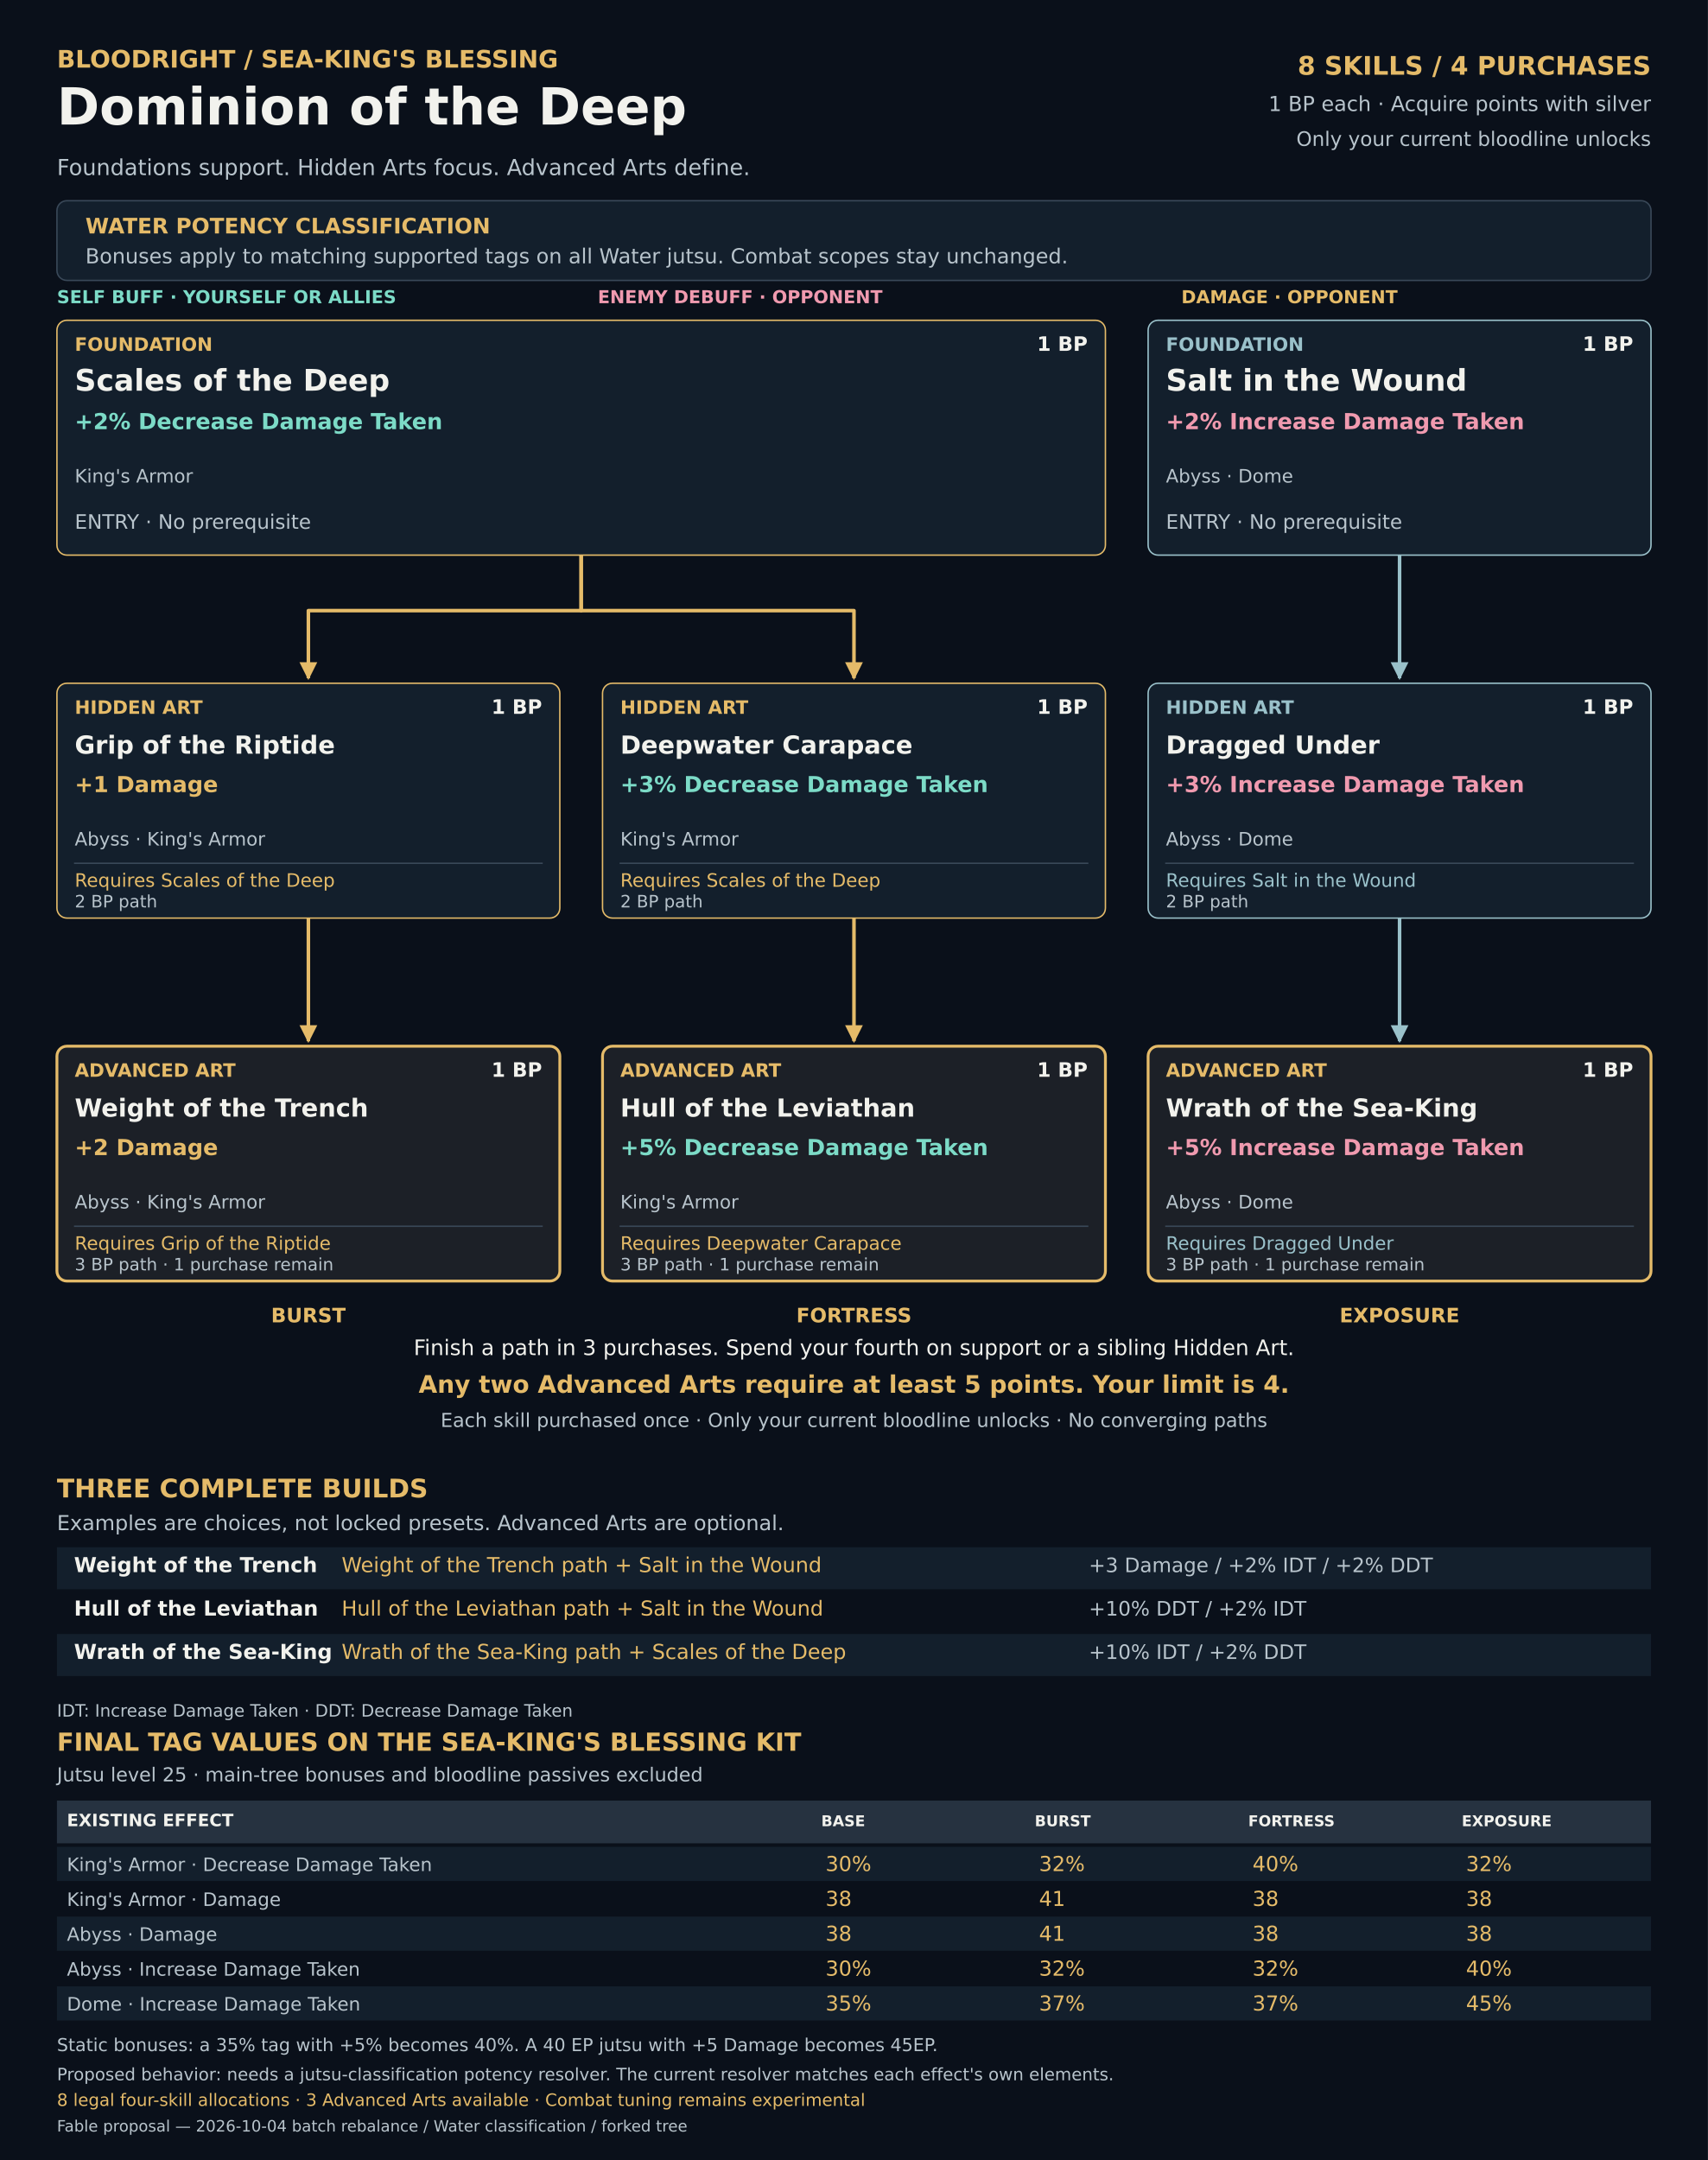
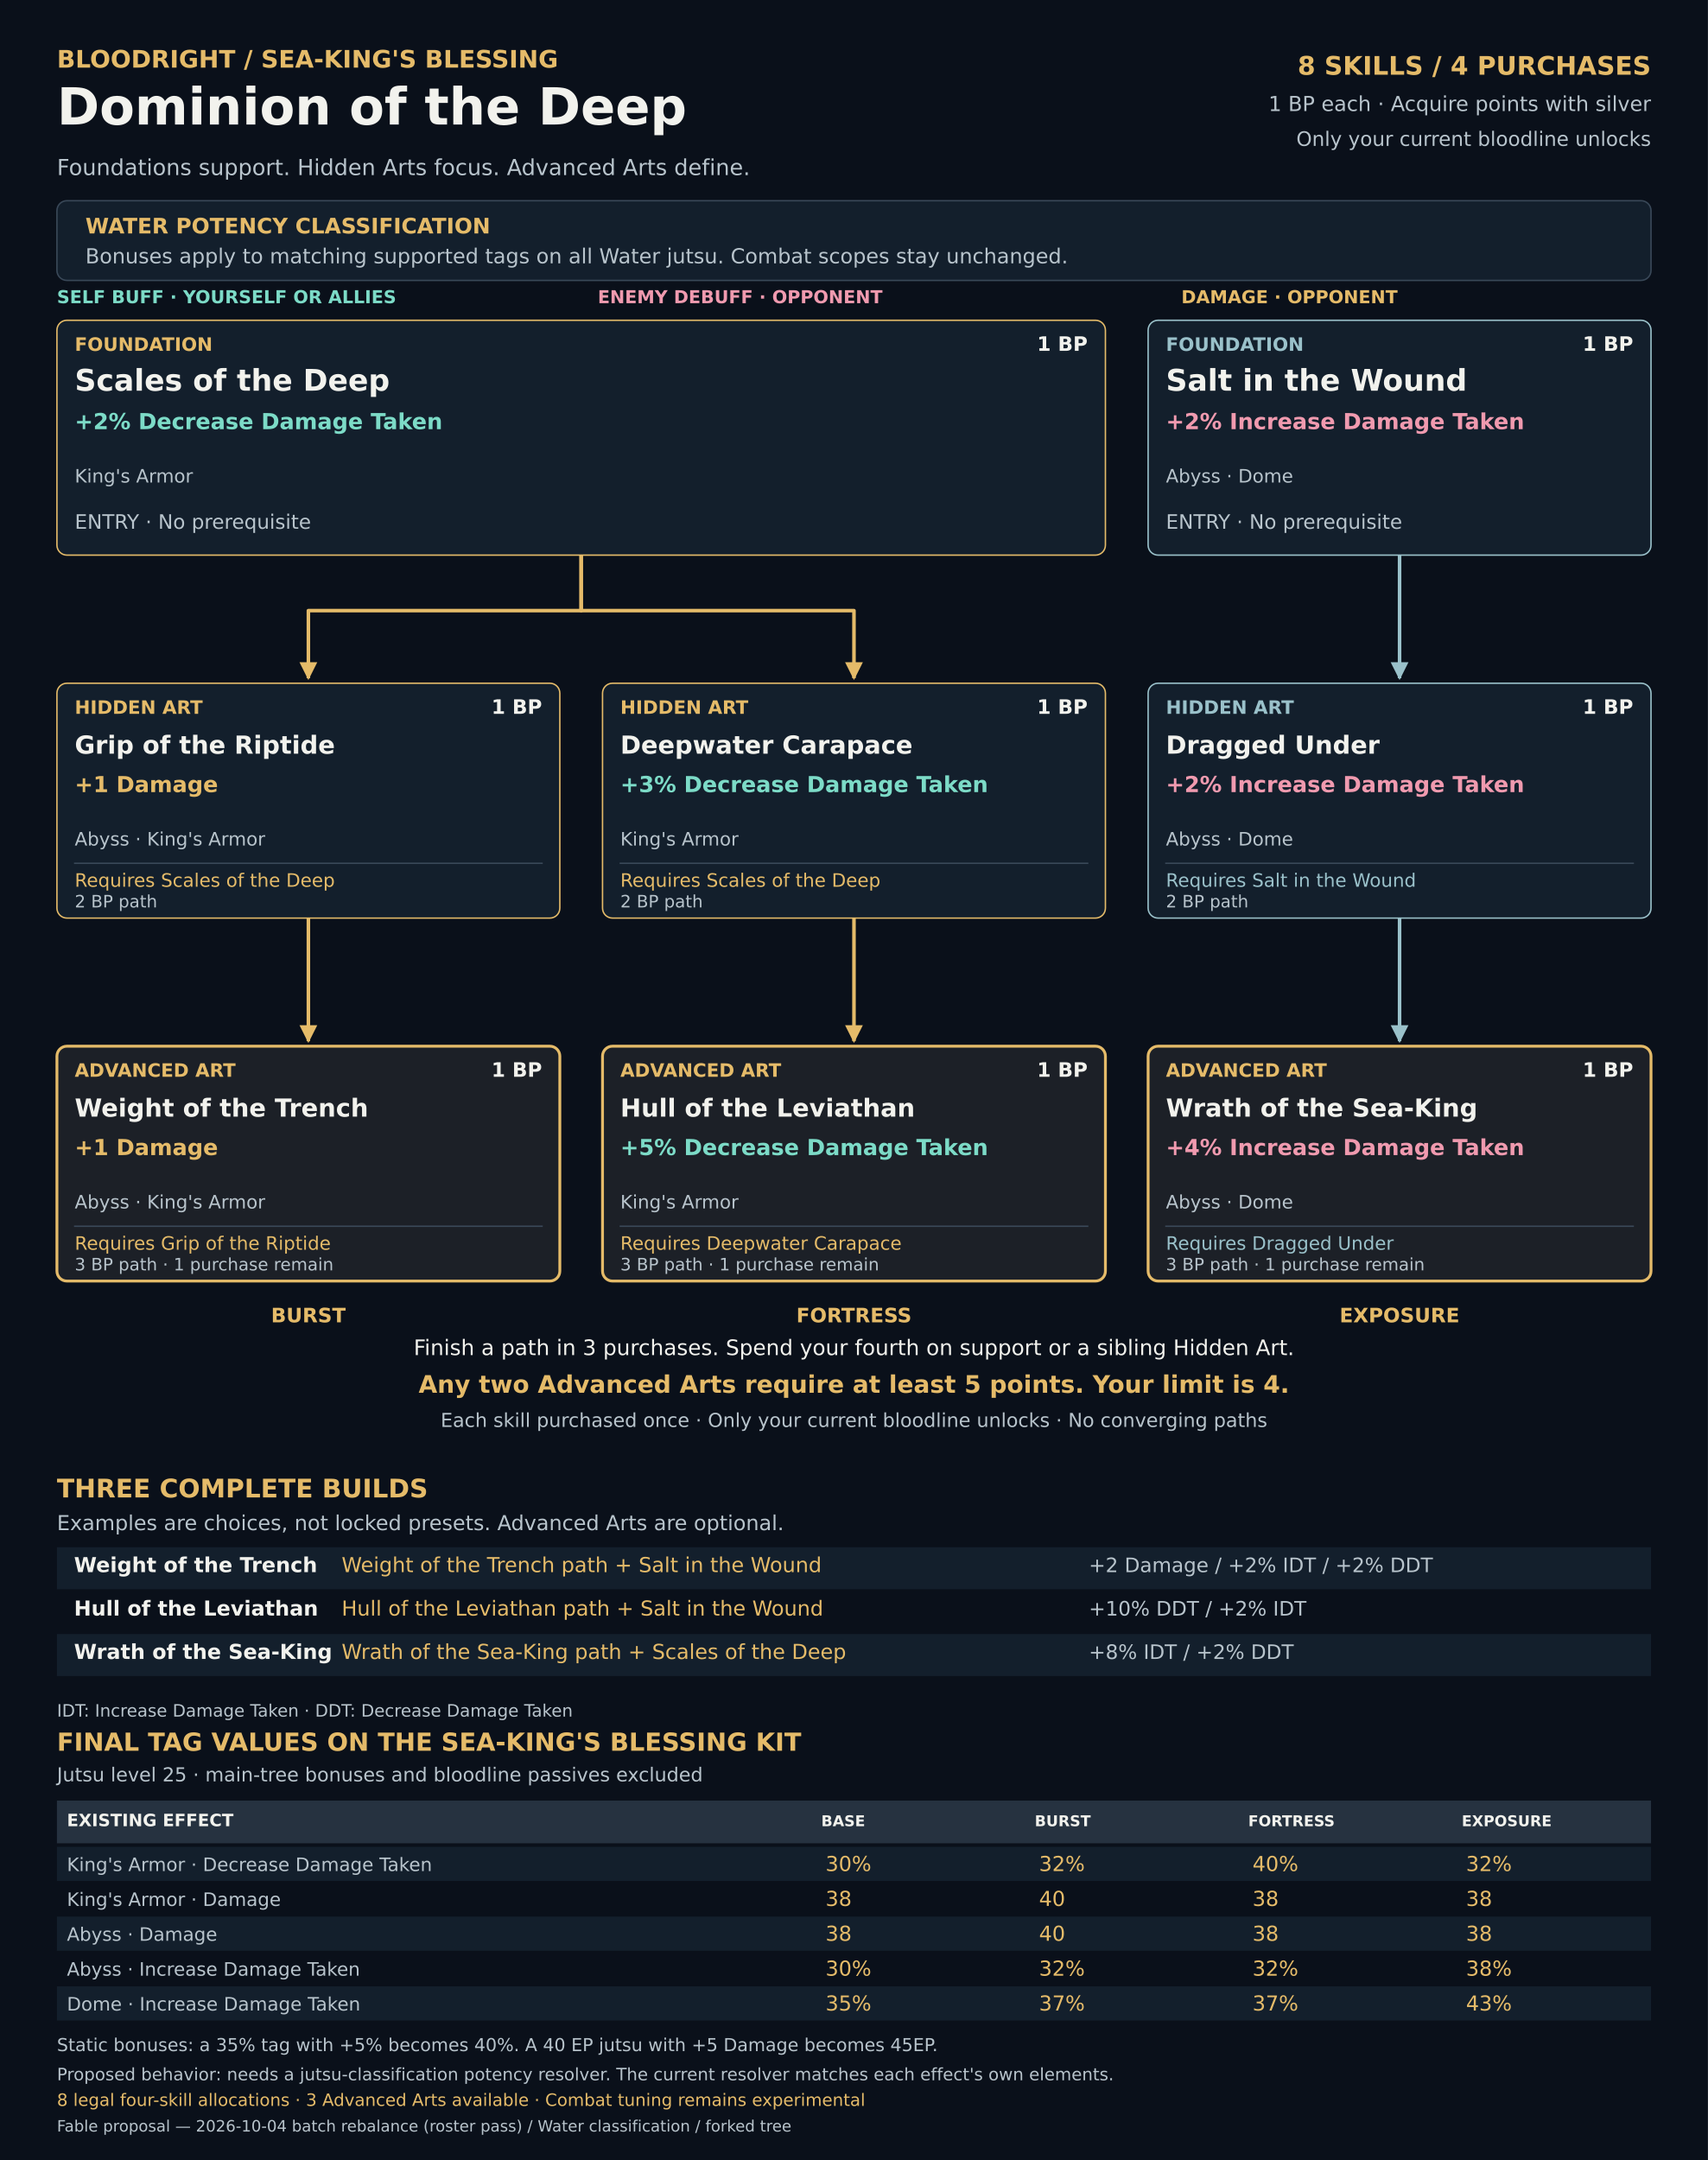
<svg xmlns="http://www.w3.org/2000/svg" width="2400" height="3035" viewBox="0 0 2400 3035" role="img" aria-labelledby="title desc">
  <defs>
    <marker id="arrow-0" viewBox="0 0 10 10" refX="9" refY="5" markerWidth="5" markerHeight="5" orient="auto">
      <path d="M0 0L10 5L0 10Z" fill="#e5bb69" />
    </marker>
    <marker id="arrow-1" viewBox="0 0 10 10" refX="9" refY="5" markerWidth="5" markerHeight="5" orient="auto">
      <path d="M0 0L10 5L0 10Z" fill="#9ac1ca" />
    </marker>
    <marker id="arrow-2" viewBox="0 0 10 10" refX="9" refY="5" markerWidth="5" markerHeight="5" orient="auto">
      <path d="M0 0L10 5L0 10Z" fill="#b8d98d" />
    </marker>
    <marker id="arrow-3" viewBox="0 0 10 10" refX="9" refY="5" markerWidth="5" markerHeight="5" orient="auto">
      <path d="M0 0L10 5L0 10Z" fill="#d9a6e0" />
    </marker>
  </defs>
  <g font-family="DejaVu Sans, sans-serif">
    <rect x="0" y="0" width="2400" height="3035" rx="0" fill="#0a101a" />
    <text x="80" y="95" font-size="34" font-weight="700" fill="#e5bb69" text-anchor="start">BLOODRIGHT / SEA-KING'S BLESSING</text>
    <text x="80" y="175" font-size="72" font-weight="700" fill="#f2f2ed" text-anchor="start">Dominion of the Deep</text>
    <text x="80" y="246" font-size="31" font-weight="400" fill="#b8c4cc" text-anchor="start">Foundations support. Hidden Arts focus. Advanced Arts define.</text>
    <text x="2320" y="105" font-size="36" font-weight="700" fill="#e5bb69" text-anchor="end">8 SKILLS  /  4 PURCHASES</text>
    <text x="2320" y="156" font-size="29" font-weight="400" fill="#b8c4cc" text-anchor="end">1 BP each · Acquire points with silver</text>
    <text x="2320" y="205" font-size="28" font-weight="400" fill="#b8c4cc" text-anchor="end">Only your current bloodline unlocks</text>
    <rect x="80" y="282" width="2240" height="112" rx="14" fill="#131f2c" stroke="#394858" stroke-width="2" />
    <text x="120" y="328" font-size="30" font-weight="700" fill="#e5bb69" text-anchor="start">WATER POTENCY CLASSIFICATION</text>
    <text x="120" y="370" font-size="29" font-weight="400" fill="#b8c4cc" text-anchor="start">Bonuses apply to matching supported tags on all Water jutsu. Combat scopes stay unchanged.</text>
    <text x="80" y="426" font-size="25" font-weight="700" fill="#7cdbc7" text-anchor="start">SELF BUFF · YOURSELF OR ALLIES</text>
    <text x="840" y="426" font-size="25" font-weight="700" fill="#f09aaf" text-anchor="start">ENEMY DEBUFF · OPPONENT</text>
    <text x="1660" y="426" font-size="25" font-weight="700" fill="#e5bb69" text-anchor="start">DAMAGE · OPPONENT</text>
    <path id="edge-02-03" data-from="02" data-to="03" d="M433.333 1290 V1463" fill="none" stroke="#e5bb69" stroke-width="5" stroke-linejoin="round" marker-end="url(#arrow-0)" />
    <path id="edge-04-05" data-from="04" data-to="05" d="M1200 1290 V1463" fill="none" stroke="#e5bb69" stroke-width="5" stroke-linejoin="round" marker-end="url(#arrow-0)" />
    <path id="edge-01-02" data-from="01" data-to="02" d="M816.667 780 V858 H433.333 V953" fill="none" stroke="#e5bb69" stroke-width="5" stroke-linejoin="round" marker-end="url(#arrow-0)" />
    <path id="edge-01-04" data-from="01" data-to="04" d="M816.667 780 V858 H1200 V953" fill="none" stroke="#e5bb69" stroke-width="5" stroke-linejoin="round" marker-end="url(#arrow-0)" />
    <path id="edge-07-08" data-from="07" data-to="08" d="M1966.67 1290 V1463" fill="none" stroke="#9ac1ca" stroke-width="5" stroke-linejoin="round" marker-end="url(#arrow-1)" />
    <path id="edge-06-07" data-from="06" data-to="07" d="M1966.67 780 V953" fill="none" stroke="#9ac1ca" stroke-width="5" stroke-linejoin="round" marker-end="url(#arrow-1)" />
    <g id="node-01" data-cost="1" data-prerequisites="" data-potency-classification="Water">
      <rect x="80" y="450" width="1473.33" height="330" rx="14" fill="#131f2c" stroke="#e5bb69" stroke-width="2" />
      <text x="105.0" y="493" font-size="26" font-weight="700" fill="#e5bb69" text-anchor="start">FOUNDATION</text>
      <text x="1528.333" y="493" font-size="28" font-weight="700" fill="#f2f2ed" text-anchor="end">1 BP</text>
      <text x="105.0" y="549" font-size="42" font-weight="700" fill="#f2f2ed" text-anchor="start">Scales of the Deep</text>
      <text x="105.0" y="603" font-size="31" font-weight="700" fill="#7cdbc7" text-anchor="start">+2% Decrease Damage Taken</text>
      <text x="105.0" y="678" font-size="26" font-weight="400" fill="#b8c4cc" text-anchor="start">King's Armor</text>
      <text x="105.0" y="743" font-size="28" font-weight="400" fill="#b8c4cc" text-anchor="start">ENTRY · No prerequisite</text>
    </g>
    <g id="node-06" data-cost="1" data-prerequisites="" data-potency-classification="Water">
      <rect x="1613.33" y="450" width="706.667" height="330" rx="14" fill="#131f2c" stroke="#9ac1ca" stroke-width="2" />
      <text x="1638.333" y="493" font-size="26" font-weight="700" fill="#9ac1ca" text-anchor="start">FOUNDATION</text>
      <text x="2295.0" y="493" font-size="28" font-weight="700" fill="#f2f2ed" text-anchor="end">1 BP</text>
      <text x="1638.333" y="549" font-size="42" font-weight="700" fill="#f2f2ed" text-anchor="start">Salt in the Wound</text>
      <text x="1638.333" y="603" font-size="31" font-weight="700" fill="#f09aaf" text-anchor="start">+2% Increase Damage Taken</text>
      <text x="1638.333" y="678" font-size="26" font-weight="400" fill="#b8c4cc" text-anchor="start">Abyss · Dome</text>
      <text x="1638.333" y="743" font-size="28" font-weight="400" fill="#b8c4cc" text-anchor="start">ENTRY · No prerequisite</text>
    </g>
    <g id="node-02" data-cost="1" data-prerequisites="01" data-potency-classification="Water">
      <rect x="80" y="960" width="706.667" height="330" rx="14" fill="#131f2c" stroke="#e5bb69" stroke-width="2" />
      <text x="105.0" y="1003" font-size="26" font-weight="700" fill="#e5bb69" text-anchor="start">HIDDEN ART</text>
      <text x="761.667" y="1003" font-size="28" font-weight="700" fill="#f2f2ed" text-anchor="end">1 BP</text>
      <text x="105.0" y="1059" font-size="35" font-weight="700" fill="#f2f2ed" text-anchor="start">Grip of the Riptide</text>
      <text x="105.0" y="1113" font-size="31" font-weight="700" fill="#e5bb69" text-anchor="start">+1 Damage</text>
      <text x="105.0" y="1188" font-size="26" font-weight="400" fill="#b8c4cc" text-anchor="start">Abyss · King's Armor</text>
      <path d="M104 1213 L762.667 1213" fill="none" stroke="#394858" stroke-width="2" />
      <text x="105.0" y="1246" font-size="26" font-weight="400" fill="#e5bb69" text-anchor="start">Requires Scales of the Deep</text>
      <text x="105.0" y="1275" font-size="24" font-weight="400" fill="#b8c4cc" text-anchor="start">2 BP path</text>
    </g>
    <g id="node-04" data-cost="1" data-prerequisites="01" data-potency-classification="Water">
      <rect x="846.667" y="960" width="706.667" height="330" rx="14" fill="#131f2c" stroke="#e5bb69" stroke-width="2" />
      <text x="871.667" y="1003" font-size="26" font-weight="700" fill="#e5bb69" text-anchor="start">HIDDEN ART</text>
      <text x="1528.333" y="1003" font-size="28" font-weight="700" fill="#f2f2ed" text-anchor="end">1 BP</text>
      <text x="871.667" y="1059" font-size="35" font-weight="700" fill="#f2f2ed" text-anchor="start">Deepwater Carapace</text>
      <text x="871.667" y="1113" font-size="31" font-weight="700" fill="#7cdbc7" text-anchor="start">+3% Decrease Damage Taken</text>
      <text x="871.667" y="1188" font-size="26" font-weight="400" fill="#b8c4cc" text-anchor="start">King's Armor</text>
      <path d="M870.667 1213 L1529.33 1213" fill="none" stroke="#394858" stroke-width="2" />
      <text x="871.667" y="1246" font-size="26" font-weight="400" fill="#e5bb69" text-anchor="start">Requires Scales of the Deep</text>
      <text x="871.667" y="1275" font-size="24" font-weight="400" fill="#b8c4cc" text-anchor="start">2 BP path</text>
    </g>
    <g id="node-07" data-cost="1" data-prerequisites="06" data-potency-classification="Water">
      <rect x="1613.33" y="960" width="706.667" height="330" rx="14" fill="#131f2c" stroke="#9ac1ca" stroke-width="2" />
      <text x="1638.333" y="1003" font-size="26" font-weight="700" fill="#9ac1ca" text-anchor="start">HIDDEN ART</text>
      <text x="2295.0" y="1003" font-size="28" font-weight="700" fill="#f2f2ed" text-anchor="end">1 BP</text>
      <text x="1638.333" y="1059" font-size="35" font-weight="700" fill="#f2f2ed" text-anchor="start">Dragged Under</text>
-       <text x="1638.333" y="1113" font-size="31" font-weight="700" fill="#f09aaf" text-anchor="start">+3% Increase Damage Taken</text>
+       <text x="1638.333" y="1113" font-size="31" font-weight="700" fill="#f09aaf" text-anchor="start">+2% Increase Damage Taken</text>
      <text x="1638.333" y="1188" font-size="26" font-weight="400" fill="#b8c4cc" text-anchor="start">Abyss · Dome</text>
      <path d="M1637.33 1213 L2296 1213" fill="none" stroke="#394858" stroke-width="2" />
      <text x="1638.333" y="1246" font-size="26" font-weight="400" fill="#9ac1ca" text-anchor="start">Requires Salt in the Wound</text>
      <text x="1638.333" y="1275" font-size="24" font-weight="400" fill="#b8c4cc" text-anchor="start">2 BP path</text>
    </g>
    <g id="node-03" data-cost="1" data-prerequisites="02" data-potency-classification="Water">
      <rect x="80" y="1470" width="706.667" height="330" rx="14" fill="#1c2027" stroke="#e5bb69" stroke-width="4" />
      <text x="105.0" y="1513" font-size="26" font-weight="700" fill="#e5bb69" text-anchor="start">ADVANCED ART</text>
      <text x="761.667" y="1513" font-size="28" font-weight="700" fill="#f2f2ed" text-anchor="end">1 BP</text>
      <text x="105.0" y="1569" font-size="35" font-weight="700" fill="#f2f2ed" text-anchor="start">Weight of the Trench</text>
-       <text x="105.0" y="1623" font-size="31" font-weight="700" fill="#e5bb69" text-anchor="start">+2 Damage</text>
+       <text x="105.0" y="1623" font-size="31" font-weight="700" fill="#e5bb69" text-anchor="start">+1 Damage</text>
      <text x="105.0" y="1698" font-size="26" font-weight="400" fill="#b8c4cc" text-anchor="start">Abyss · King's Armor</text>
      <path d="M104 1723 L762.667 1723" fill="none" stroke="#394858" stroke-width="2" />
      <text x="105.0" y="1756" font-size="26" font-weight="400" fill="#e5bb69" text-anchor="start">Requires Grip of the Riptide</text>
      <text x="105.0" y="1785" font-size="24" font-weight="400" fill="#b8c4cc" text-anchor="start">3 BP path · 1 purchase remain</text>
    </g>
    <g id="node-05" data-cost="1" data-prerequisites="04" data-potency-classification="Water">
      <rect x="846.667" y="1470" width="706.667" height="330" rx="14" fill="#1c2027" stroke="#e5bb69" stroke-width="4" />
      <text x="871.667" y="1513" font-size="26" font-weight="700" fill="#e5bb69" text-anchor="start">ADVANCED ART</text>
      <text x="1528.333" y="1513" font-size="28" font-weight="700" fill="#f2f2ed" text-anchor="end">1 BP</text>
      <text x="871.667" y="1569" font-size="35" font-weight="700" fill="#f2f2ed" text-anchor="start">Hull of the Leviathan</text>
      <text x="871.667" y="1623" font-size="31" font-weight="700" fill="#7cdbc7" text-anchor="start">+5% Decrease Damage Taken</text>
      <text x="871.667" y="1698" font-size="26" font-weight="400" fill="#b8c4cc" text-anchor="start">King's Armor</text>
      <path d="M870.667 1723 L1529.33 1723" fill="none" stroke="#394858" stroke-width="2" />
      <text x="871.667" y="1756" font-size="26" font-weight="400" fill="#e5bb69" text-anchor="start">Requires Deepwater Carapace</text>
      <text x="871.667" y="1785" font-size="24" font-weight="400" fill="#b8c4cc" text-anchor="start">3 BP path · 1 purchase remain</text>
    </g>
    <g id="node-08" data-cost="1" data-prerequisites="07" data-potency-classification="Water">
      <rect x="1613.33" y="1470" width="706.667" height="330" rx="14" fill="#1c2027" stroke="#e5bb69" stroke-width="4" />
      <text x="1638.333" y="1513" font-size="26" font-weight="700" fill="#e5bb69" text-anchor="start">ADVANCED ART</text>
      <text x="2295.0" y="1513" font-size="28" font-weight="700" fill="#f2f2ed" text-anchor="end">1 BP</text>
      <text x="1638.333" y="1569" font-size="35" font-weight="700" fill="#f2f2ed" text-anchor="start">Wrath of the Sea-King</text>
-       <text x="1638.333" y="1623" font-size="31" font-weight="700" fill="#f09aaf" text-anchor="start">+5% Increase Damage Taken</text>
+       <text x="1638.333" y="1623" font-size="31" font-weight="700" fill="#f09aaf" text-anchor="start">+4% Increase Damage Taken</text>
      <text x="1638.333" y="1698" font-size="26" font-weight="400" fill="#b8c4cc" text-anchor="start">Abyss · Dome</text>
      <path d="M1637.33 1723 L2296 1723" fill="none" stroke="#394858" stroke-width="2" />
      <text x="1638.333" y="1756" font-size="26" font-weight="400" fill="#9ac1ca" text-anchor="start">Requires Dragged Under</text>
      <text x="1638.333" y="1785" font-size="24" font-weight="400" fill="#b8c4cc" text-anchor="start">3 BP path · 1 purchase remain</text>
    </g>
    <text x="433.333" y="1858" font-size="28" font-weight="700" fill="#e5bb69" text-anchor="middle">BURST</text>
    <text x="1200.0" y="1858" font-size="28" font-weight="700" fill="#e5bb69" text-anchor="middle">FORTRESS</text>
    <text x="1966.667" y="1858" font-size="28" font-weight="700" fill="#e5bb69" text-anchor="middle">EXPOSURE</text>
    <text x="1200.0" y="1904" font-size="30" font-weight="400" fill="#f2f2ed" text-anchor="middle">Finish a path in 3 purchases. Spend your fourth on support or a sibling Hidden Art.</text>
    <text x="1200.0" y="1957" font-size="34" font-weight="700" fill="#e5bb69" text-anchor="middle">Any two Advanced Arts require at least 5 points. Your limit is 4.</text>
    <text x="1200.0" y="2005" font-size="27" font-weight="400" fill="#b8c4cc" text-anchor="middle">Each skill purchased once · Only your current bloodline unlocks · No converging paths</text>
    <text x="80" y="2104" font-size="36" font-weight="700" fill="#e5bb69" text-anchor="start">THREE COMPLETE BUILDS</text>
    <text x="80" y="2150" font-size="29" font-weight="400" fill="#b8c4cc" text-anchor="start">Examples are choices, not locked presets. Advanced Arts are optional.</text>
    <rect x="80" y="2174" width="2240" height="59" rx="0" fill="#131f2c" />
    <text x="104" y="2209" font-size="29" font-weight="700" fill="#f2f2ed" text-anchor="start">Weight of the Trench</text>
    <text x="480" y="2209" font-size="29" font-weight="400" fill="#e5bb69" text-anchor="start">Weight of the Trench path + Salt in the Wound</text>
-     <text x="1530" y="2209" font-size="28" font-weight="400" fill="#b8c4cc" text-anchor="start">+3 Damage / +2% IDT / +2% DDT</text>
+     <text x="1530" y="2209" font-size="28" font-weight="400" fill="#b8c4cc" text-anchor="start">+2 Damage / +2% IDT / +2% DDT</text>
    <rect x="80" y="2235" width="2240" height="59" rx="0" fill="#0a101a" />
    <text x="104" y="2270" font-size="29" font-weight="700" fill="#f2f2ed" text-anchor="start">Hull of the Leviathan</text>
    <text x="480" y="2270" font-size="29" font-weight="400" fill="#e5bb69" text-anchor="start">Hull of the Leviathan path + Salt in the Wound</text>
    <text x="1530" y="2270" font-size="28" font-weight="400" fill="#b8c4cc" text-anchor="start">+10% DDT / +2% IDT</text>
    <rect x="80" y="2296" width="2240" height="59" rx="0" fill="#131f2c" />
    <text x="104" y="2331" font-size="29" font-weight="700" fill="#f2f2ed" text-anchor="start">Wrath of the Sea-King</text>
    <text x="480" y="2331" font-size="29" font-weight="400" fill="#e5bb69" text-anchor="start">Wrath of the Sea-King path + Scales of the Deep</text>
-     <text x="1530" y="2331" font-size="28" font-weight="400" fill="#b8c4cc" text-anchor="start">+10% IDT / +2% DDT</text>
+     <text x="1530" y="2331" font-size="28" font-weight="400" fill="#b8c4cc" text-anchor="start">+8% IDT / +2% DDT</text>
    <text x="80" y="2412" font-size="24" font-weight="400" fill="#b8c4cc" text-anchor="start">IDT: Increase Damage Taken · DDT: Decrease Damage Taken</text>
    <text x="80" y="2460" font-size="35" font-weight="700" fill="#e5bb69" text-anchor="start">FINAL TAG VALUES ON THE SEA-KING'S BLESSING KIT</text>
    <text x="80" y="2503" font-size="27" font-weight="400" fill="#b8c4cc" text-anchor="start">Jutsu level 25 · main-tree bonuses and bloodline passives excluded</text>
    <rect x="80" y="2530" width="2240" height="60" rx="0" fill="#263240" />
    <text x="94" y="2566" font-size="24" font-weight="700" fill="#f2f2ed" text-anchor="start">EXISTING EFFECT</text>
    <text x="1154.0" y="2566" font-size="21" font-weight="700" fill="#f2f2ed" text-anchor="start">BASE</text>
    <text x="1454.0" y="2566" font-size="21" font-weight="700" fill="#f2f2ed" text-anchor="start">BURST</text>
    <text x="1754.0" y="2566" font-size="21" font-weight="700" fill="#f2f2ed" text-anchor="start">FORTRESS</text>
    <text x="2054.0" y="2566" font-size="21" font-weight="700" fill="#f2f2ed" text-anchor="start">EXPOSURE</text>
    <rect x="80" y="2595" width="2240" height="48" rx="0" fill="#131f2c" />
    <text x="94" y="2629" font-size="26" font-weight="400" fill="#b8c4cc" text-anchor="start">King's Armor · Decrease Damage Taken</text>
    <text x="1160.0" y="2629" font-size="29" font-weight="400" fill="#e5bb69" text-anchor="start">30%</text>
    <text x="1460.0" y="2629" font-size="29" font-weight="400" fill="#e5bb69" text-anchor="start">32%</text>
    <text x="1760.0" y="2629" font-size="29" font-weight="400" fill="#e5bb69" text-anchor="start">40%</text>
    <text x="2060.0" y="2629" font-size="29" font-weight="400" fill="#e5bb69" text-anchor="start">32%</text>
    <text x="94" y="2678" font-size="26" font-weight="400" fill="#b8c4cc" text-anchor="start">King's Armor · Damage</text>
    <text x="1160.0" y="2678" font-size="29" font-weight="400" fill="#e5bb69" text-anchor="start">38</text>
-     <text x="1460.0" y="2678" font-size="29" font-weight="400" fill="#e5bb69" text-anchor="start">41</text>
+     <text x="1460.0" y="2678" font-size="29" font-weight="400" fill="#e5bb69" text-anchor="start">40</text>
    <text x="1760.0" y="2678" font-size="29" font-weight="400" fill="#e5bb69" text-anchor="start">38</text>
    <text x="2060.0" y="2678" font-size="29" font-weight="400" fill="#e5bb69" text-anchor="start">38</text>
    <rect x="80" y="2693" width="2240" height="48" rx="0" fill="#131f2c" />
    <text x="94" y="2727" font-size="26" font-weight="400" fill="#b8c4cc" text-anchor="start">Abyss · Damage</text>
    <text x="1160.0" y="2727" font-size="29" font-weight="400" fill="#e5bb69" text-anchor="start">38</text>
-     <text x="1460.0" y="2727" font-size="29" font-weight="400" fill="#e5bb69" text-anchor="start">41</text>
+     <text x="1460.0" y="2727" font-size="29" font-weight="400" fill="#e5bb69" text-anchor="start">40</text>
    <text x="1760.0" y="2727" font-size="29" font-weight="400" fill="#e5bb69" text-anchor="start">38</text>
    <text x="2060.0" y="2727" font-size="29" font-weight="400" fill="#e5bb69" text-anchor="start">38</text>
    <text x="94" y="2776" font-size="26" font-weight="400" fill="#b8c4cc" text-anchor="start">Abyss · Increase Damage Taken</text>
    <text x="1160.0" y="2776" font-size="29" font-weight="400" fill="#e5bb69" text-anchor="start">30%</text>
    <text x="1460.0" y="2776" font-size="29" font-weight="400" fill="#e5bb69" text-anchor="start">32%</text>
    <text x="1760.0" y="2776" font-size="29" font-weight="400" fill="#e5bb69" text-anchor="start">32%</text>
-     <text x="2060.0" y="2776" font-size="29" font-weight="400" fill="#e5bb69" text-anchor="start">40%</text>
+     <text x="2060.0" y="2776" font-size="29" font-weight="400" fill="#e5bb69" text-anchor="start">38%</text>
    <rect x="80" y="2791" width="2240" height="48" rx="0" fill="#131f2c" />
    <text x="94" y="2825" font-size="26" font-weight="400" fill="#b8c4cc" text-anchor="start">Dome · Increase Damage Taken</text>
    <text x="1160.0" y="2825" font-size="29" font-weight="400" fill="#e5bb69" text-anchor="start">35%</text>
    <text x="1460.0" y="2825" font-size="29" font-weight="400" fill="#e5bb69" text-anchor="start">37%</text>
    <text x="1760.0" y="2825" font-size="29" font-weight="400" fill="#e5bb69" text-anchor="start">37%</text>
-     <text x="2060.0" y="2825" font-size="29" font-weight="400" fill="#e5bb69" text-anchor="start">45%</text>
+     <text x="2060.0" y="2825" font-size="29" font-weight="400" fill="#e5bb69" text-anchor="start">43%</text>
    <text x="80" y="2882" font-size="25" font-weight="400" fill="#b8c4cc" text-anchor="start">Static bonuses: a 35% tag with +5% becomes 40%. A 40 EP jutsu with +5 Damage becomes 45EP.</text>
    <text x="80" y="2923" font-size="24" font-weight="400" fill="#b8c4cc" text-anchor="start">Proposed behavior: needs a jutsu-classification potency resolver. The current resolver matches each effect's own elements.</text>
    <text x="80" y="2959" font-size="24" font-weight="400" fill="#e5bb69" text-anchor="start">8 legal four-skill allocations · 3 Advanced Arts available · Combat tuning remains experimental</text>
-     <text x="80" y="2995" font-size="22" font-weight="400" fill="#b8c4cc" text-anchor="start">Fable proposal — 2026-10-04 batch rebalance / Water classification / forked tree</text>
+     <text x="80" y="2995" font-size="22" font-weight="400" fill="#b8c4cc" text-anchor="start">Fable proposal — 2026-10-04 batch rebalance (roster pass) / Water classification / forked tree</text>
  </g>
</svg>
